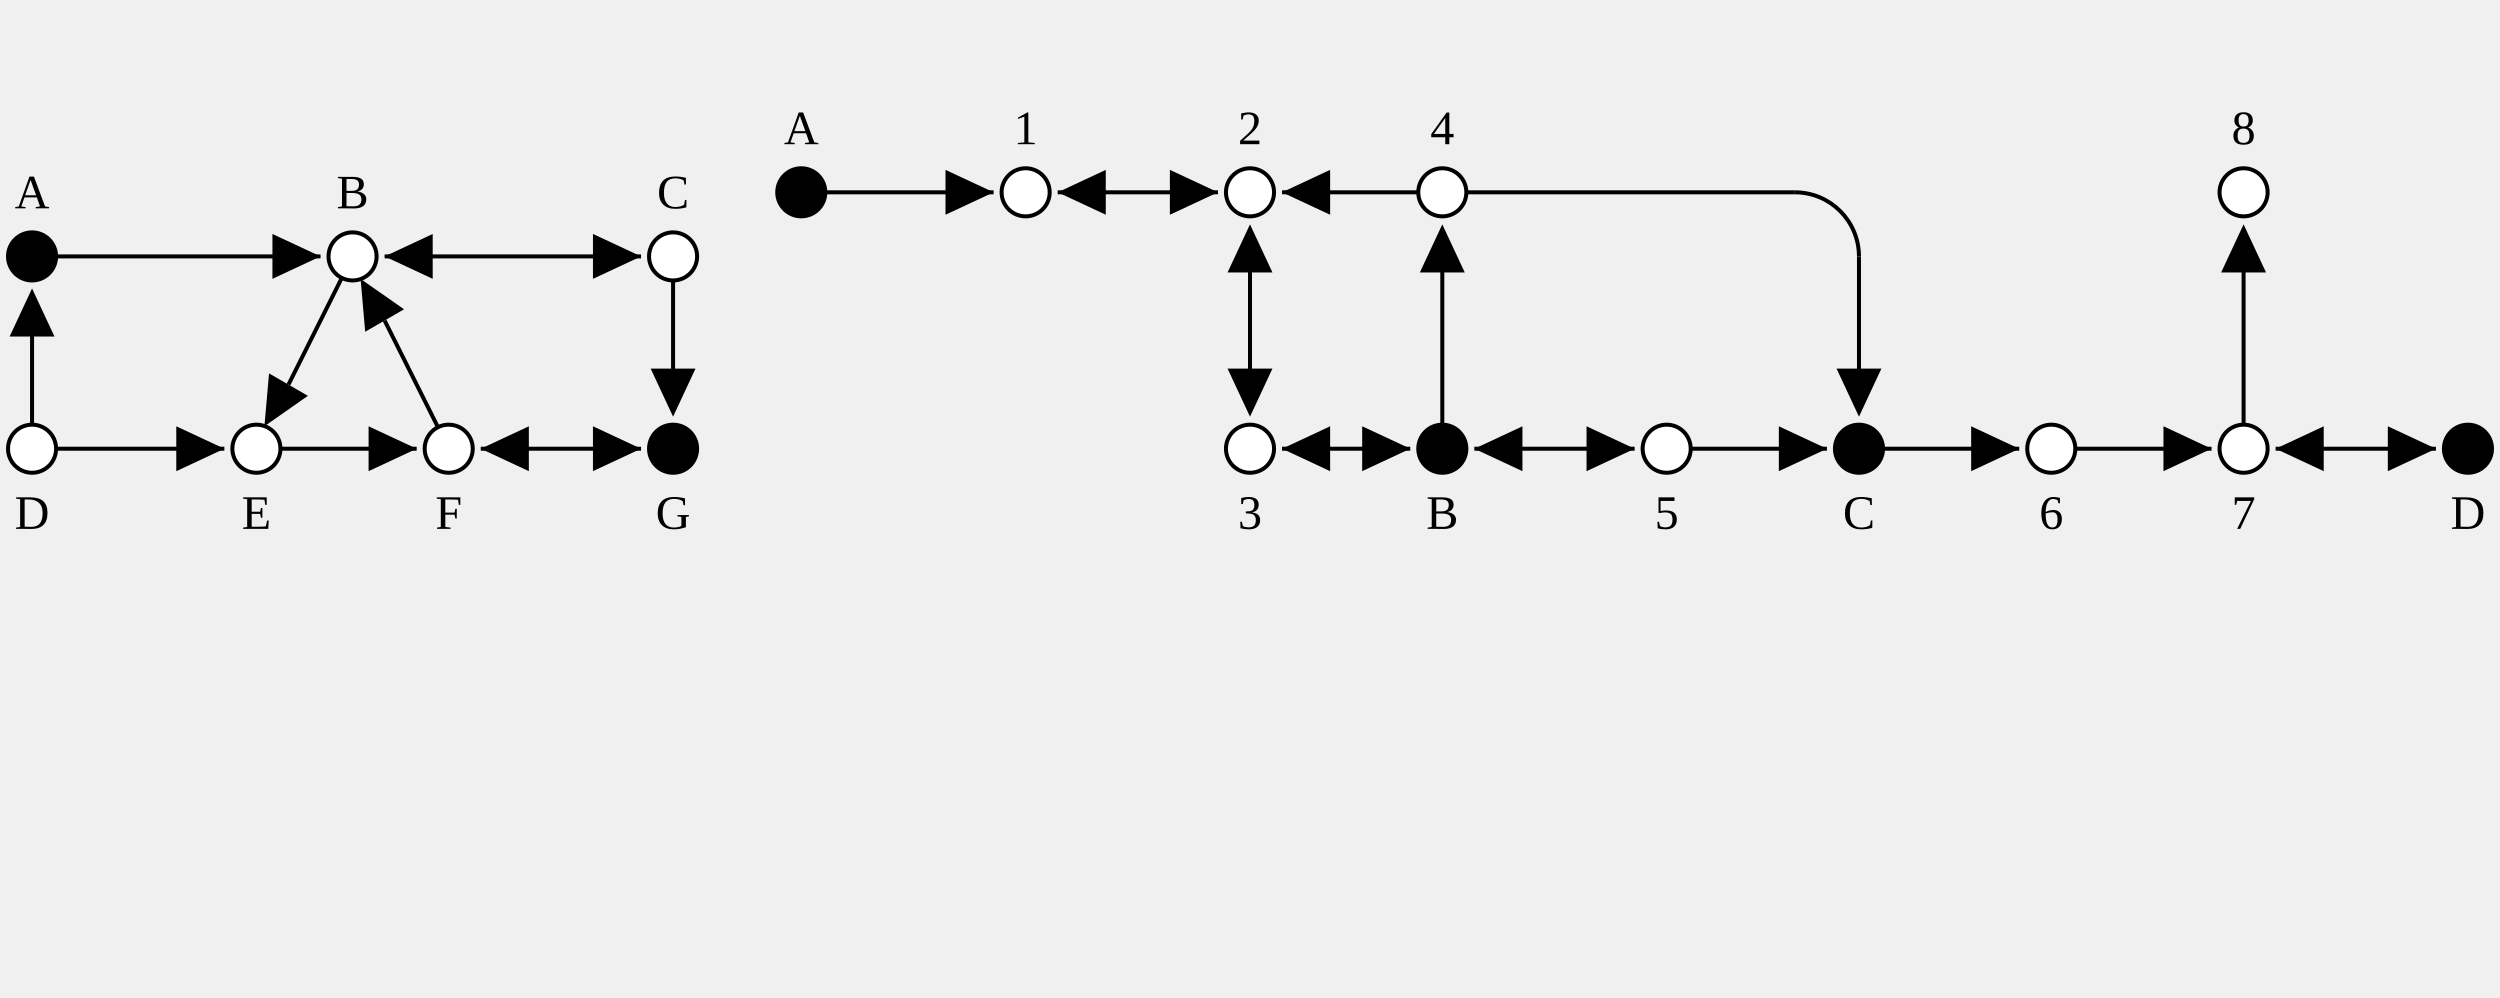
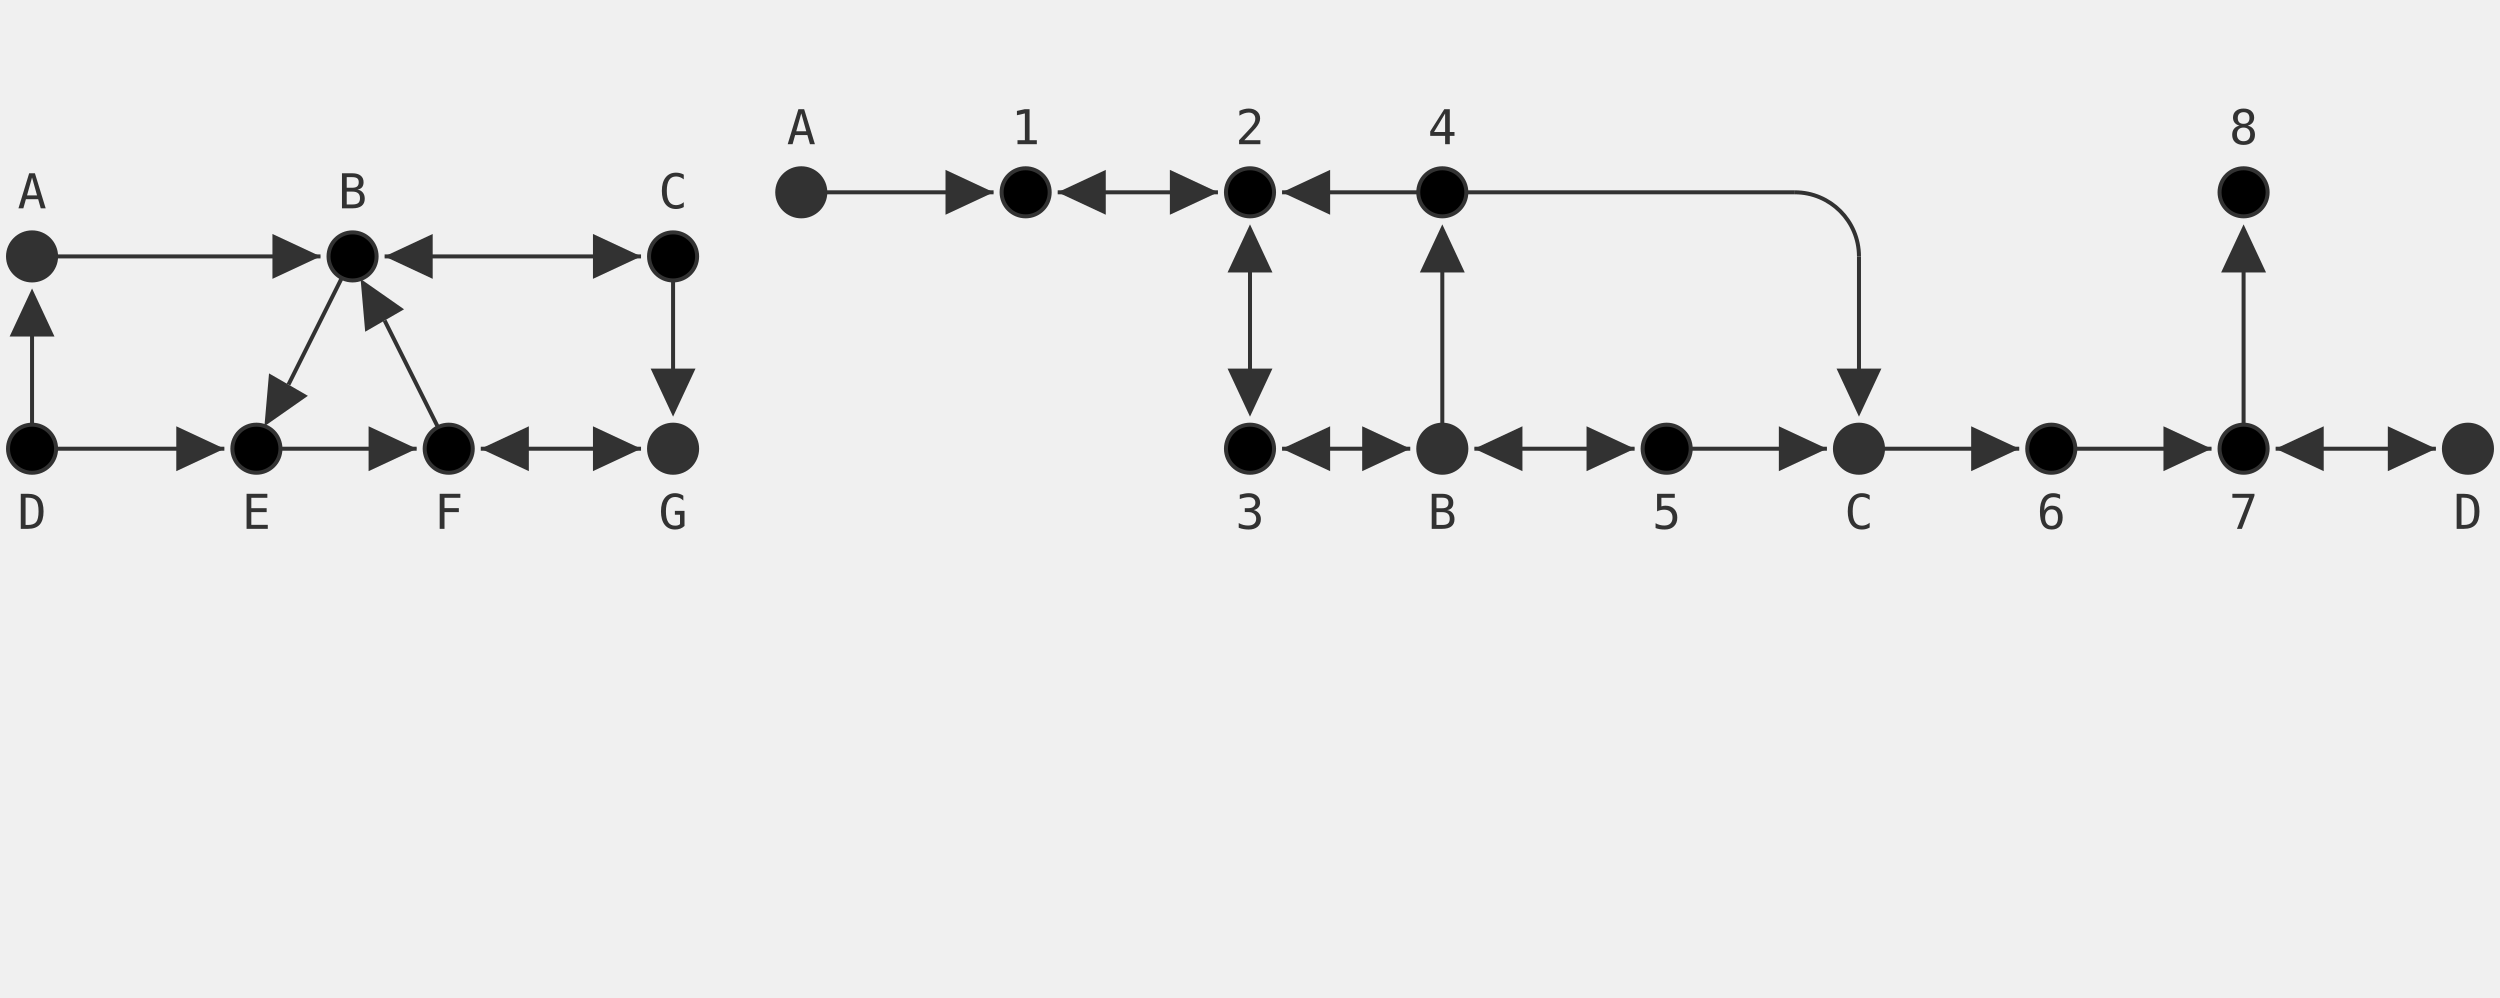
- <svg xmlns="http://www.w3.org/2000/svg" class="diagram" version="1.1" height="249" width="624">
+ <svg xmlns="http://www.w3.org/2000/svg" class="diagram" version="1.1" height="249" width="624" font-family="Menlo,Lucida Console,monospace">
+   <style type="text/css">
+      svg { color: #323232; }
+    @media (prefers-color-scheme: dark) {
+      svg { color: #C8C8C8; }
+ </style>
  <g transform="translate(8,16)">
    <path d="M 192,32 L 240,32" fill="none" stroke="currentColor" />
    <path d="M 256,32 L 296,32" fill="none" stroke="currentColor" />
    <path d="M 312,32 L 352,32" fill="none" stroke="currentColor" />
    <path d="M 352,32 L 440,32" fill="none" stroke="currentColor" />
    <path d="M 0,48 L 72,48" fill="none" stroke="currentColor" />
    <path d="M 88,48 L 152,48" fill="none" stroke="currentColor" />
    <path d="M 0,96 L 48,96" fill="none" stroke="currentColor" />
    <path d="M 56,96 L 96,96" fill="none" stroke="currentColor" />
    <path d="M 112,96 L 152,96" fill="none" stroke="currentColor" />
    <path d="M 312,96 L 344,96" fill="none" stroke="currentColor" />
    <path d="M 360,96 L 400,96" fill="none" stroke="currentColor" />
    <path d="M 408,96 L 448,96" fill="none" stroke="currentColor" />
    <path d="M 456,96 L 496,96" fill="none" stroke="currentColor" />
    <path d="M 504,96 L 544,96" fill="none" stroke="currentColor" />
    <path d="M 560,96 L 600,96" fill="none" stroke="currentColor" />
    <path d="M 0,64 L 0,96" fill="none" stroke="currentColor" />
    <path d="M 160,48 L 160,80" fill="none" stroke="currentColor" />
    <path d="M 304,48 L 304,80" fill="none" stroke="currentColor" />
    <path d="M 352,48 L 352,96" fill="none" stroke="currentColor" />
    <path d="M 456,48 L 456,80" fill="none" stroke="currentColor" />
    <path d="M 552,48 L 552,96" fill="none" stroke="currentColor" />
    <path d="M 64,80 L 80,48" fill="none" stroke="currentColor" />
    <path d="M 88,64 L 104,96" fill="none" stroke="currentColor" />
    <polygon points="8,64 -4,58.4 -4,69.6" fill="currentColor" transform="rotate(270, 0, 64)" />
    <polygon points="48,96 36,90.4 36,101.6" fill="currentColor" transform="rotate(0, 48, 96)" />
    <polygon points="76,80 64,74.4 64,85.6" fill="currentColor" transform="rotate(120, 64, 80)" />
    <polygon points="72,48 60,42.4 60,53.6" fill="currentColor" transform="rotate(0, 72, 48)" />
    <polygon points="88,48 76,42.4 76,53.6" fill="currentColor" transform="rotate(180, 88, 48)" />
    <polygon points="100,64 88,58.4 88,69.6" fill="currentColor" transform="rotate(240, 88, 64)" />
    <polygon points="96,96 84,90.4 84,101.6" fill="currentColor" transform="rotate(0, 96, 96)" />
    <polygon points="112,96 100,90.4 100,101.6" fill="currentColor" transform="rotate(180, 112, 96)" />
    <polygon points="152,48 140,42.4 140,53.6" fill="currentColor" transform="rotate(0, 152, 48)" />
    <polygon points="152,96 140,90.4 140,101.6" fill="currentColor" transform="rotate(0, 152, 96)" />
    <polygon points="168,80 156,74.4 156,85.6" fill="currentColor" transform="rotate(90, 160, 80)" />
    <polygon points="240,32 228,26.4 228,37.6" fill="currentColor" transform="rotate(0, 240, 32)" />
    <polygon points="256,32 244,26.4 244,37.6" fill="currentColor" transform="rotate(180, 256, 32)" />
    <polygon points="296,32 284,26.4 284,37.6" fill="currentColor" transform="rotate(0, 296, 32)" />
    <polygon points="312,48 300,42.4 300,53.6" fill="currentColor" transform="rotate(270, 304, 48)" />
    <polygon points="312,80 300,74.4 300,85.6" fill="currentColor" transform="rotate(90, 304, 80)" />
    <polygon points="312,32 300,26.4 300,37.6" fill="currentColor" transform="rotate(180, 312, 32)" />
    <polygon points="312,96 300,90.4 300,101.6" fill="currentColor" transform="rotate(180, 312, 96)" />
    <polygon points="344,96 332,90.4 332,101.6" fill="currentColor" transform="rotate(0, 344, 96)" />
    <polygon points="360,48 348,42.4 348,53.6" fill="currentColor" transform="rotate(270, 352, 48)" />
    <polygon points="360,96 348,90.4 348,101.6" fill="currentColor" transform="rotate(180, 360, 96)" />
    <polygon points="400,96 388,90.4 388,101.6" fill="currentColor" transform="rotate(0, 400, 96)" />
    <polygon points="448,96 436,90.4 436,101.6" fill="currentColor" transform="rotate(0, 448, 96)" />
    <polygon points="464,80 452,74.4 452,85.6" fill="currentColor" transform="rotate(90, 456, 80)" />
    <polygon points="496,96 484,90.4 484,101.6" fill="currentColor" transform="rotate(0, 496, 96)" />
    <polygon points="544,96 532,90.4 532,101.6" fill="currentColor" transform="rotate(0, 544, 96)" />
    <polygon points="560,48 548,42.4 548,53.6" fill="currentColor" transform="rotate(270, 552, 48)" />
    <polygon points="560,96 548,90.4 548,101.6" fill="currentColor" transform="rotate(180, 560, 96)" />
    <polygon points="600,96 588,90.4 588,101.6" fill="currentColor" transform="rotate(0, 600, 96)" />
    <path d="M 440,32 A 16,16 0 0,1 456,48" fill="none" stroke="currentColor" />
    <circle cx="0" cy="48" r="6" stroke="currentColor" fill="currentColor" />
-     <circle cx="0" cy="96" r="6" stroke="currentColor" fill="#fff" />
-     <circle cx="56" cy="96" r="6" stroke="currentColor" fill="#fff" />
-     <circle cx="80" cy="48" r="6" stroke="currentColor" fill="#fff" />
-     <circle cx="104" cy="96" r="6" stroke="currentColor" fill="#fff" />
-     <circle cx="160" cy="48" r="6" stroke="currentColor" fill="#fff" />
+     <circle cx="0" cy="96" r="6" stroke="currentColor" fill="invert(currentColor)" />
+     <circle cx="56" cy="96" r="6" stroke="currentColor" fill="invert(currentColor)" />
+     <circle cx="80" cy="48" r="6" stroke="currentColor" fill="invert(currentColor)" />
+     <circle cx="104" cy="96" r="6" stroke="currentColor" fill="invert(currentColor)" />
+     <circle cx="160" cy="48" r="6" stroke="currentColor" fill="invert(currentColor)" />
    <circle cx="160" cy="96" r="6" stroke="currentColor" fill="currentColor" />
    <circle cx="192" cy="32" r="6" stroke="currentColor" fill="currentColor" />
-     <circle cx="248" cy="32" r="6" stroke="currentColor" fill="#fff" />
-     <circle cx="304" cy="32" r="6" stroke="currentColor" fill="#fff" />
-     <circle cx="304" cy="96" r="6" stroke="currentColor" fill="#fff" />
-     <circle cx="352" cy="32" r="6" stroke="currentColor" fill="#fff" />
+     <circle cx="248" cy="32" r="6" stroke="currentColor" fill="invert(currentColor)" />
+     <circle cx="304" cy="32" r="6" stroke="currentColor" fill="invert(currentColor)" />
+     <circle cx="304" cy="96" r="6" stroke="currentColor" fill="invert(currentColor)" />
+     <circle cx="352" cy="32" r="6" stroke="currentColor" fill="invert(currentColor)" />
    <circle cx="352" cy="96" r="6" stroke="currentColor" fill="currentColor" />
-     <circle cx="408" cy="96" r="6" stroke="currentColor" fill="#fff" />
+     <circle cx="408" cy="96" r="6" stroke="currentColor" fill="invert(currentColor)" />
    <circle cx="456" cy="96" r="6" stroke="currentColor" fill="currentColor" />
-     <circle cx="504" cy="96" r="6" stroke="currentColor" fill="#fff" />
-     <circle cx="552" cy="32" r="6" stroke="currentColor" fill="#fff" />
-     <circle cx="552" cy="96" r="6" stroke="currentColor" fill="#fff" />
+     <circle cx="504" cy="96" r="6" stroke="currentColor" fill="invert(currentColor)" />
+     <circle cx="552" cy="32" r="6" stroke="currentColor" fill="invert(currentColor)" />
+     <circle cx="552" cy="96" r="6" stroke="currentColor" fill="invert(currentColor)" />
    <circle cx="608" cy="96" r="6" stroke="currentColor" fill="currentColor" />
    <text text-anchor="middle" x="0" y="36" fill="currentColor" style="font-size:1em">A</text>
    <text text-anchor="middle" x="0" y="116" fill="currentColor" style="font-size:1em">D</text>
    <text text-anchor="middle" x="56" y="116" fill="currentColor" style="font-size:1em">E</text>
    <text text-anchor="middle" x="80" y="36" fill="currentColor" style="font-size:1em">B</text>
    <text text-anchor="middle" x="104" y="116" fill="currentColor" style="font-size:1em">F</text>
    <text text-anchor="middle" x="160" y="36" fill="currentColor" style="font-size:1em">C</text>
    <text text-anchor="middle" x="160" y="116" fill="currentColor" style="font-size:1em">G</text>
    <text text-anchor="middle" x="192" y="20" fill="currentColor" style="font-size:1em">A</text>
    <text text-anchor="middle" x="248" y="20" fill="currentColor" style="font-size:1em">1</text>
    <text text-anchor="middle" x="304" y="20" fill="currentColor" style="font-size:1em">2</text>
    <text text-anchor="middle" x="304" y="116" fill="currentColor" style="font-size:1em">3</text>
    <text text-anchor="middle" x="352" y="20" fill="currentColor" style="font-size:1em">4</text>
    <text text-anchor="middle" x="352" y="116" fill="currentColor" style="font-size:1em">B</text>
    <text text-anchor="middle" x="408" y="116" fill="currentColor" style="font-size:1em">5</text>
    <text text-anchor="middle" x="456" y="116" fill="currentColor" style="font-size:1em">C</text>
    <text text-anchor="middle" x="504" y="116" fill="currentColor" style="font-size:1em">6</text>
    <text text-anchor="middle" x="552" y="20" fill="currentColor" style="font-size:1em">8</text>
    <text text-anchor="middle" x="552" y="116" fill="currentColor" style="font-size:1em">7</text>
    <text text-anchor="middle" x="608" y="116" fill="currentColor" style="font-size:1em">D</text>
  </g>
</svg>
